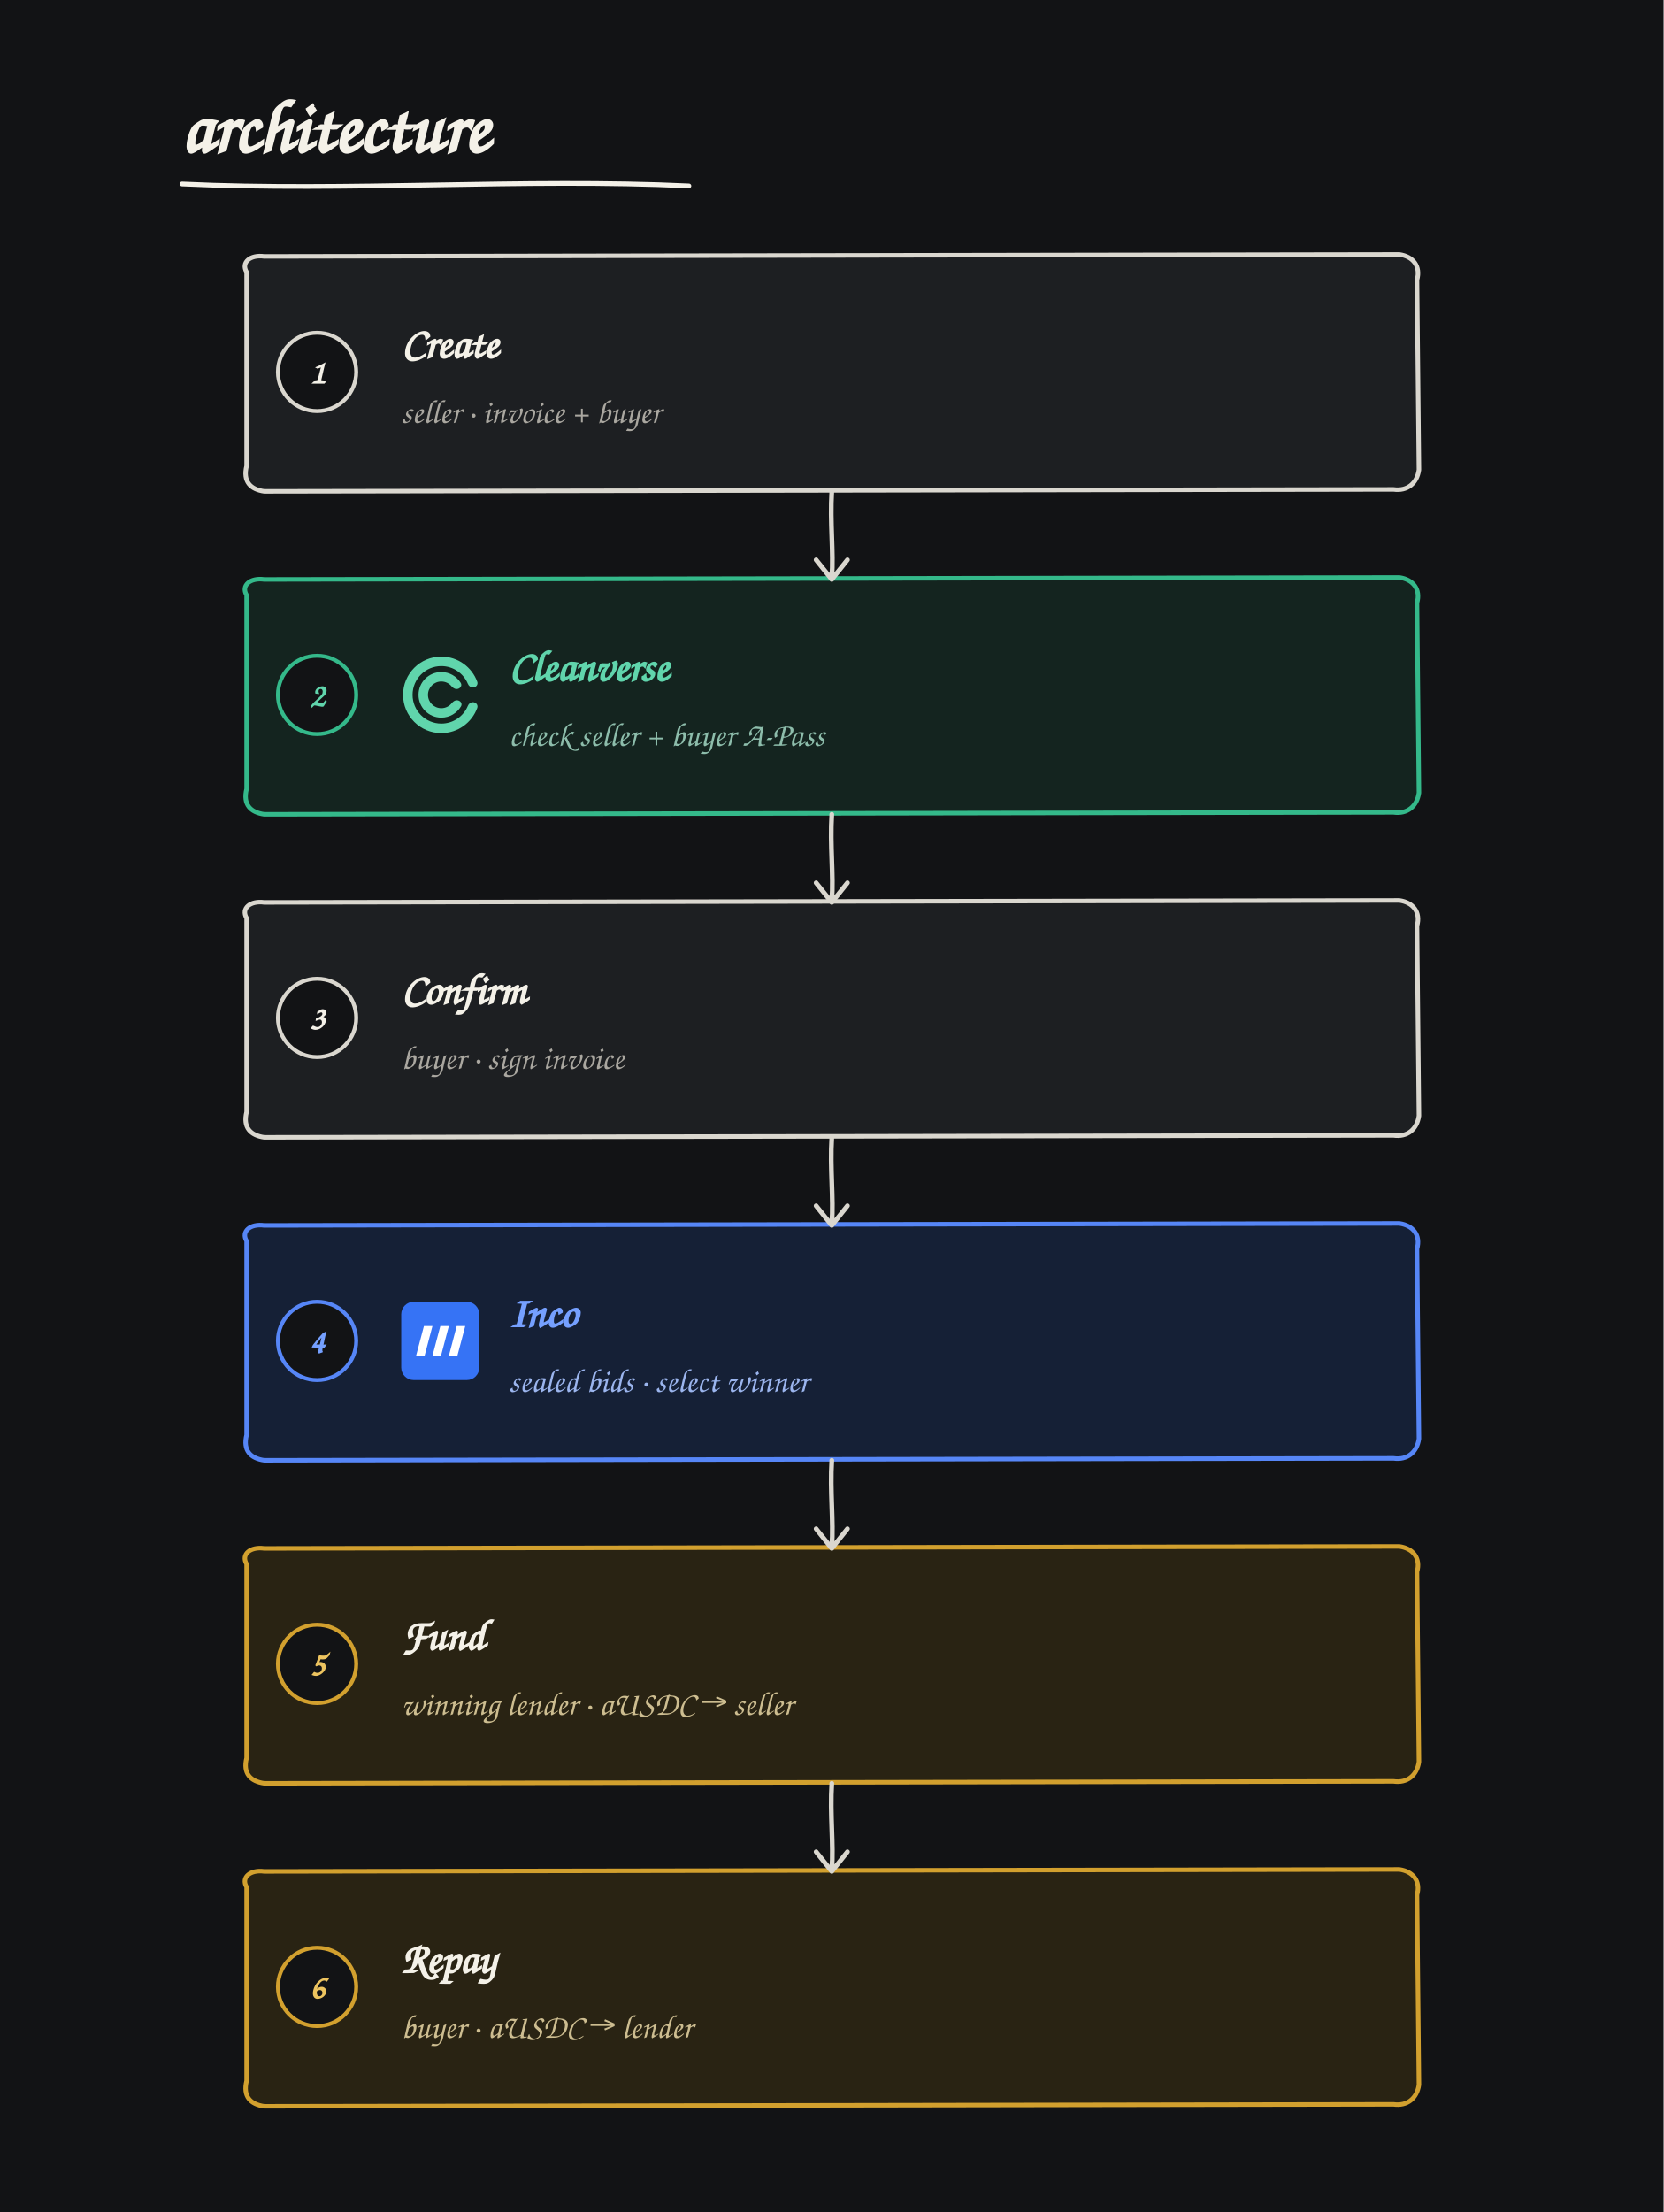
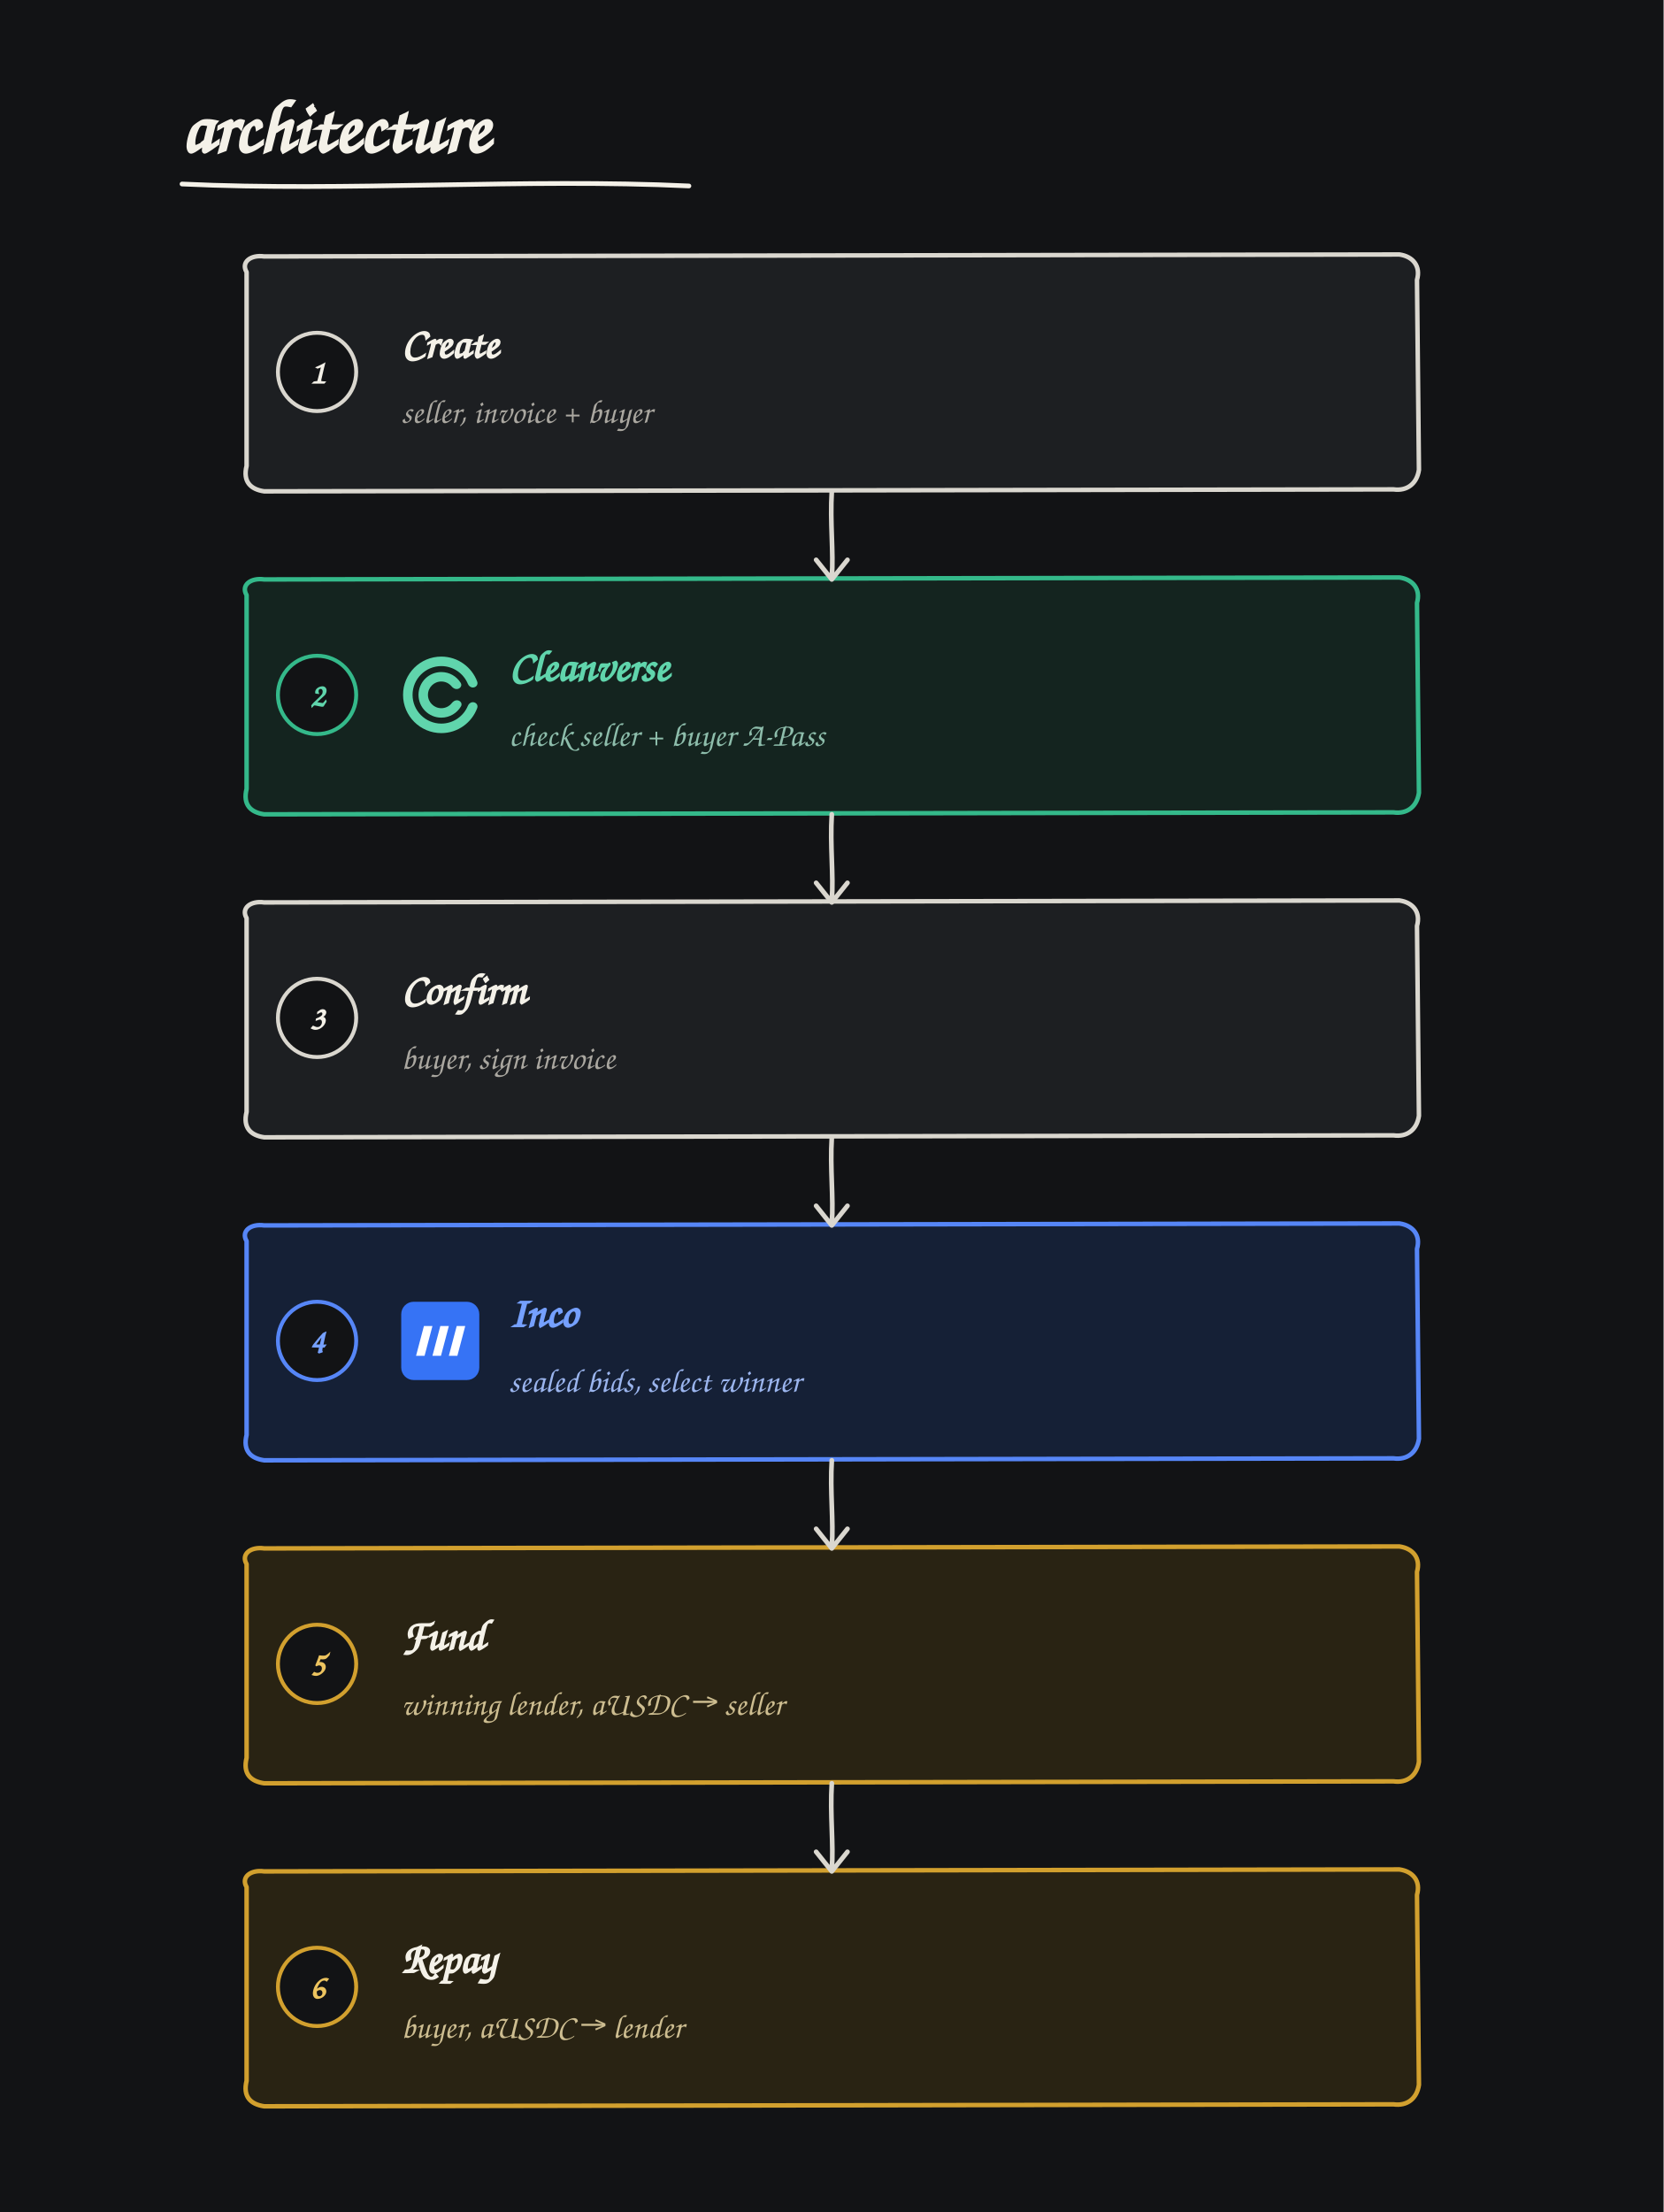
<svg xmlns="http://www.w3.org/2000/svg" width="850" height="1130" viewBox="0 0 850 1130">
  <rect width="850" height="1130" fill="#121315" />
  <g font-family="Comic Sans MS, Segoe Print, cursive" stroke-linecap="round" stroke-linejoin="round">
    <text x="92" y="78" fill="#f4f1e8" font-size="38" font-weight="700">architecture</text>
    <path d="M93 94 C177 98, 268 91, 352 95" fill="none" stroke="#f4f1e8" stroke-width="2.4" />
    <g stroke-width="2.3">
      <path d="M126 139 C123 134, 128 130, 135 131 L715 130 C722 131, 726 136, 724 143 L725 240 C724 247, 719 251, 712 250 L135 251 C128 250, 124 246, 126 238Z" fill="#1d1f22" stroke="#dad7cf" />
      <path d="M126 304 C123 299, 128 295, 135 296 L715 295 C722 296, 726 301, 724 308 L725 405 C724 412, 719 416, 712 415 L135 416 C128 415, 124 411, 126 403Z" fill="#14241f" stroke="#34b98a" />
      <path d="M126 469 C123 464, 128 460, 135 461 L715 460 C722 461, 726 466, 724 473 L725 570 C724 577, 719 581, 712 580 L135 581 C128 580, 124 576, 126 568Z" fill="#1d1f22" stroke="#dad7cf" />
      <path d="M126 634 C123 629, 128 625, 135 626 L715 625 C722 626, 726 631, 724 638 L725 735 C724 742, 719 746, 712 745 L135 746 C128 745, 124 741, 126 733Z" fill="#152036" stroke="#5686f7" />
      <path d="M126 799 C123 794, 128 790, 135 791 L715 790 C722 791, 726 796, 724 803 L725 900 C724 907, 719 911, 712 910 L135 911 C128 910, 124 906, 126 898Z" fill="#292313" stroke="#d2a02e" />
      <path d="M126 964 C123 959, 128 955, 135 956 L715 955 C722 956, 726 961, 724 968 L725 1065 C724 1072, 719 1076, 712 1075 L135 1076 C128 1075, 124 1071, 126 1063Z" fill="#292313" stroke="#d2a02e" />
    </g>
    <g fill="#121315" stroke="#dad7cf" stroke-width="2" font-size="17" font-weight="700" text-anchor="middle">
      <circle cx="162" cy="190" r="20" />
      <text x="162" y="196" fill="#f4f1e8" stroke="none">1</text>
      <circle cx="162" cy="355" r="20" stroke="#34b98a" />
      <text x="162" y="361" fill="#60d5ac" stroke="none">2</text>
      <circle cx="162" cy="520" r="20" />
      <text x="162" y="526" fill="#f4f1e8" stroke="none">3</text>
      <circle cx="162" cy="685" r="20" stroke="#5686f7" />
      <text x="162" y="691" fill="#75a0ff" stroke="none">4</text>
      <circle cx="162" cy="850" r="20" stroke="#d2a02e" />
      <text x="162" y="856" fill="#edc45f" stroke="none">5</text>
      <circle cx="162" cy="1015" r="20" stroke="#d2a02e" />
      <text x="162" y="1021" fill="#edc45f" stroke="none">6</text>
    </g>
    <g transform="translate(205 335) scale(.039)" fill="#60d5ac">
      <path d="M525.136 10.744C741.699 10.744 926.177 148.114 996.189 340.471C1010.04 378.531 979.419 415.703 938.916 415.703C909.663 415.703 884.615 395.725 873.482 368.674C817.13 231.745 682.391 135.345 525.136 135.345C317.182 135.345 148.602 303.925 148.602 511.88C148.602 719.834 317.182 888.415 525.136 888.415C682.39 888.415 817.129 792.015 873.481 655.087C884.614 628.035 909.662 608.058 938.915 608.058C979.418 608.058 1010.04 645.23 996.188 683.29C926.175 875.646 741.699 1013.02 525.136 1013.02C248.366 1013.02 24 788.649 24 511.88C24 235.11 248.367 10.744 525.136 10.744Z" />
      <path d="M525.134 213.223C632.492 213.223 726.619 269.869 779.258 354.904C802.816 392.962 770.294 435.949 725.534 435.949C699.322 435.949 676.278 420.14 659.495 400.005C627.424 361.53 579.139 337.044 525.134 337.044C428.576 337.044 350.299 415.32 350.299 511.879C350.299 608.438 428.576 686.714 525.134 686.714C580.712 686.714 630.231 660.781 662.254 620.355C678.893 599.35 702.28 582.746 729.078 582.746C772.999 582.746 805.293 624.527 783.119 662.44C731.306 751.029 635.17 810.536 525.134 810.536C360.191 810.536 226.478 676.822 226.478 511.879C226.478 346.936 360.191 213.223 525.134 213.223Z" />
    </g>
    <g transform="translate(205 665) scale(.2)">
      <path d="M0 32C0 14.327 14.289 0 31.915 0H167.551C185.177 0 199.466 14.327 199.466 32V168C199.466 185.673 185.177 200 167.551 200H31.915C14.289 200 0 185.673 0 168V32Z" fill="#3673F5" />
      <path d="M37.899 138L58.005 62H79.786L59.68 138H37.899ZM79.786 138L99.893 62H121.674L101.568 138H79.786ZM121.674 138L141.78 62H163.562L143.456 138H121.674Z" fill="white" />
    </g>
    <g fill="#f4f1e8">
      <text x="205" y="183" font-size="22" font-weight="700">Create</text>
-       <text x="205" y="216" font-size="17" fill="#aaa7a0">seller · invoice + buyer</text>
+       <text x="205" y="216" font-size="17" fill="#aaa7a0">seller, invoice + buyer</text>
      <text x="260" y="348" font-size="22" font-weight="700" fill="#60d5ac">Cleanverse</text>
      <text x="260" y="381" font-size="17" fill="#8dbdab">check seller + buyer A-Pass</text>
      <text x="205" y="513" font-size="22" font-weight="700">Confirm</text>
-       <text x="205" y="546" font-size="17" fill="#aaa7a0">buyer · sign invoice</text>
+       <text x="205" y="546" font-size="17" fill="#aaa7a0">buyer, sign invoice</text>
      <text x="260" y="678" font-size="22" font-weight="700" fill="#75a0ff">Inco</text>
-       <text x="260" y="711" font-size="17" fill="#9bb5ee">sealed bids · select winner</text>
+       <text x="260" y="711" font-size="17" fill="#9bb5ee">sealed bids, select winner</text>
      <text x="205" y="843" font-size="22" font-weight="700">Fund</text>
-       <text x="205" y="876" font-size="17" fill="#cdbd90">winning lender · aUSDC → seller</text>
+       <text x="205" y="876" font-size="17" fill="#cdbd90">winning lender, aUSDC → seller</text>
      <text x="205" y="1008" font-size="22" font-weight="700">Repay</text>
-       <text x="205" y="1041" font-size="17" fill="#cdbd90">buyer · aUSDC → lender</text>
+       <text x="205" y="1041" font-size="17" fill="#cdbd90">buyer, aUSDC → lender</text>
    </g>
    <g fill="none" stroke="#dad7cf" stroke-width="2.4">
      <path d="M425 251 C424 267, 426 282, 425 295 M417 286 L425 296 L433 286" />
      <path d="M425 416 C424 432, 426 447, 425 460 M417 451 L425 461 L433 451" />
      <path d="M425 581 C424 597, 426 612, 425 625 M417 616 L425 626 L433 616" />
      <path d="M425 746 C424 762, 426 777, 425 790 M417 781 L425 791 L433 781" />
      <path d="M425 911 C424 927, 426 942, 425 955 M417 946 L425 956 L433 946" />
    </g>
  </g>
</svg>
